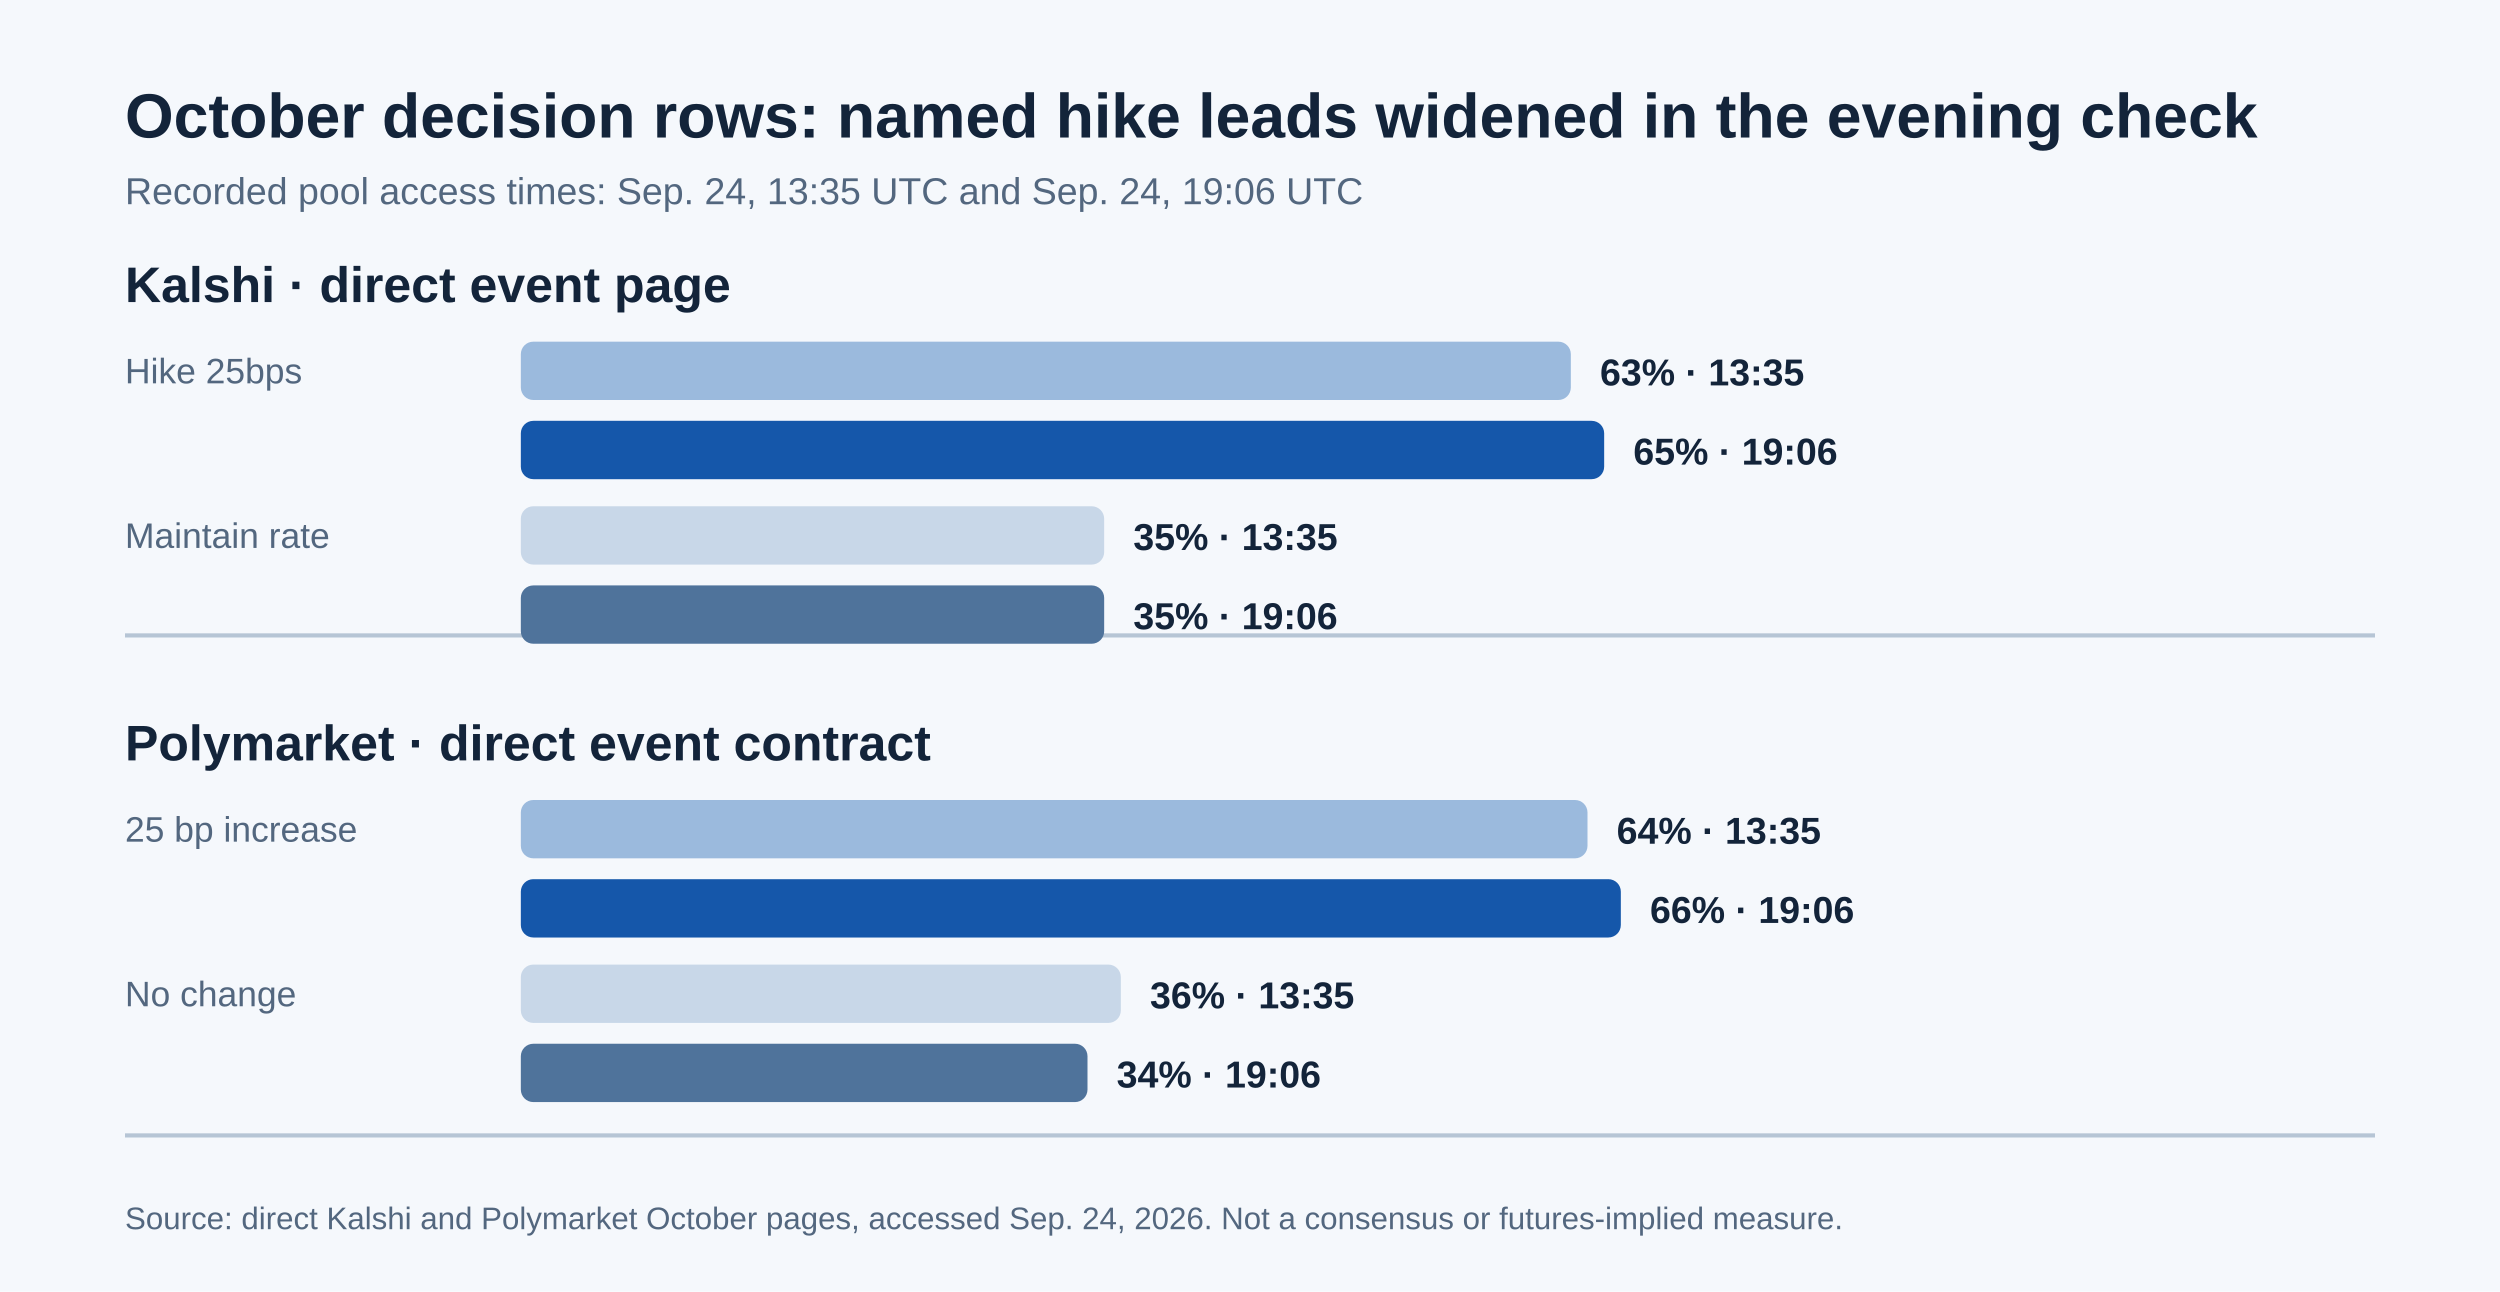
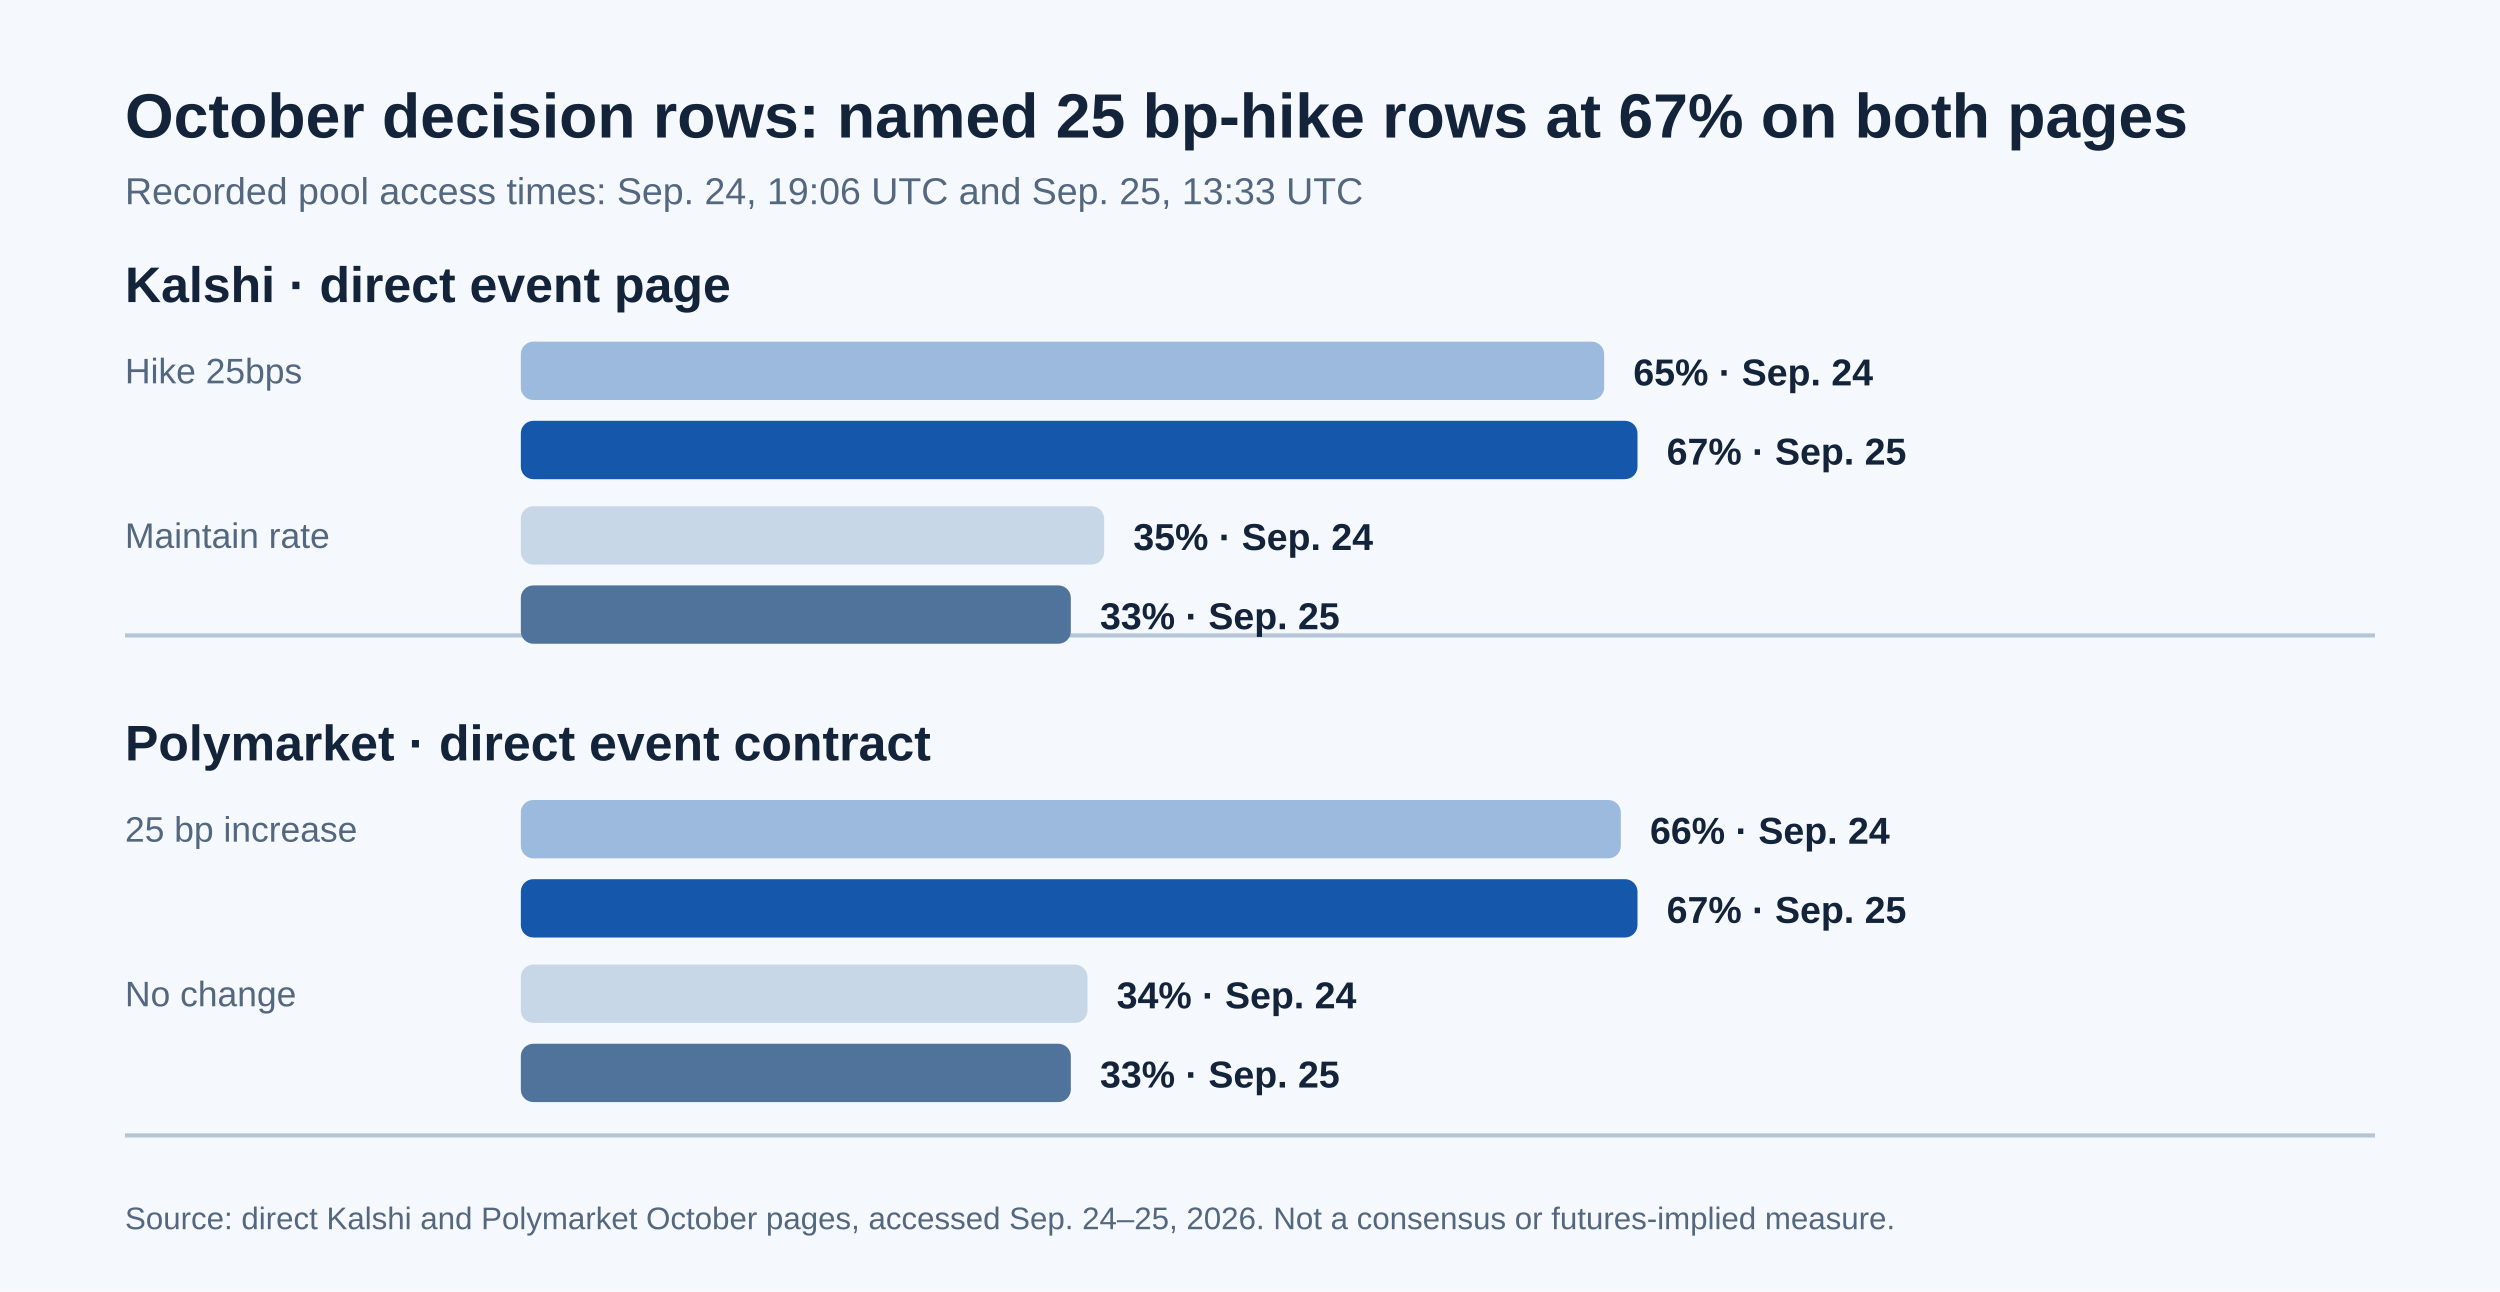
<svg xmlns="http://www.w3.org/2000/svg" width="1200" height="620" viewBox="0 0 1200 620" role="img" aria-labelledby="title desc">
  <rect width="1200" height="620" fill="#f5f8fc" />
-   <text x="60" y="66" fill="#13243a" font-family="Arial, sans-serif" font-size="30" font-weight="700">October decision rows: named hike leads widened in the evening check</text>
-   <text x="60" y="98" fill="#53677f" font-family="Arial, sans-serif" font-size="18">Recorded pool access times: Sep. 24, 13:35 UTC and Sep. 24, 19:06 UTC</text>
+   <text x="60" y="66" fill="#13243a" font-family="Arial, sans-serif" font-size="30" font-weight="700">October decision rows: named 25 bp-hike rows at 67% on both pages</text>
+   <text x="60" y="98" fill="#53677f" font-family="Arial, sans-serif" font-size="18">Recorded pool access times: Sep. 24, 19:06 UTC and Sep. 25, 13:33 UTC</text>
  <line x1="60" y1="305" x2="1140" y2="305" stroke="#b6c5d5" stroke-width="2" />
  <line x1="60" y1="545" x2="1140" y2="545" stroke="#b6c5d5" stroke-width="2" />
  <text x="60" y="145" fill="#13243a" font-family="Arial, sans-serif" font-size="24" font-weight="700">Kalshi · direct event page</text>
  <text x="60" y="365" fill="#13243a" font-family="Arial, sans-serif" font-size="24" font-weight="700">Polymarket · direct event contract</text>
  <text x="60" y="184" fill="#53677f" font-family="Arial, sans-serif" font-size="17">Hike 25bps</text>
-   <rect x="250" y="164" width="504" height="28" rx="6" fill="#9bbadd" />
-   <rect x="250" y="202" width="520" height="28" rx="6" fill="#1557aa" />
-   <text x="768" y="185" fill="#13243a" font-family="Arial, sans-serif" font-size="18" font-weight="700">63% · 13:35</text>
-   <text x="784" y="223" fill="#13243a" font-family="Arial, sans-serif" font-size="18" font-weight="700">65% · 19:06</text>
+   <rect x="250" y="164" width="520" height="28" rx="6" fill="#9bbadd" />
+   <rect x="250" y="202" width="536" height="28" rx="6" fill="#1557aa" />
+   <text x="784" y="185" fill="#13243a" font-family="Arial, sans-serif" font-size="18" font-weight="700">65% · Sep. 24</text>
+   <text x="800" y="223" fill="#13243a" font-family="Arial, sans-serif" font-size="18" font-weight="700">67% · Sep. 25</text>
  <text x="60" y="263" fill="#53677f" font-family="Arial, sans-serif" font-size="17">Maintain rate</text>
  <rect x="250" y="243" width="280" height="28" rx="6" fill="#c8d7e8" />
-   <rect x="250" y="281" width="280" height="28" rx="6" fill="#4f739b" />
-   <text x="544" y="264" fill="#13243a" font-family="Arial, sans-serif" font-size="18" font-weight="700">35% · 13:35</text>
-   <text x="544" y="302" fill="#13243a" font-family="Arial, sans-serif" font-size="18" font-weight="700">35% · 19:06</text>
+   <rect x="250" y="281" width="264" height="28" rx="6" fill="#4f739b" />
+   <text x="544" y="264" fill="#13243a" font-family="Arial, sans-serif" font-size="18" font-weight="700">35% · Sep. 24</text>
+   <text x="528" y="302" fill="#13243a" font-family="Arial, sans-serif" font-size="18" font-weight="700">33% · Sep. 25</text>
  <text x="60" y="404" fill="#53677f" font-family="Arial, sans-serif" font-size="17">25 bp increase</text>
-   <rect x="250" y="384" width="512" height="28" rx="6" fill="#9bbadd" />
-   <rect x="250" y="422" width="528" height="28" rx="6" fill="#1557aa" />
-   <text x="776" y="405" fill="#13243a" font-family="Arial, sans-serif" font-size="18" font-weight="700">64% · 13:35</text>
-   <text x="792" y="443" fill="#13243a" font-family="Arial, sans-serif" font-size="18" font-weight="700">66% · 19:06</text>
+   <rect x="250" y="384" width="528" height="28" rx="6" fill="#9bbadd" />
+   <rect x="250" y="422" width="536" height="28" rx="6" fill="#1557aa" />
+   <text x="792" y="405" fill="#13243a" font-family="Arial, sans-serif" font-size="18" font-weight="700">66% · Sep. 24</text>
+   <text x="800" y="443" fill="#13243a" font-family="Arial, sans-serif" font-size="18" font-weight="700">67% · Sep. 25</text>
  <text x="60" y="483" fill="#53677f" font-family="Arial, sans-serif" font-size="17">No change</text>
-   <rect x="250" y="463" width="288" height="28" rx="6" fill="#c8d7e8" />
-   <rect x="250" y="501" width="272" height="28" rx="6" fill="#4f739b" />
-   <text x="552" y="484" fill="#13243a" font-family="Arial, sans-serif" font-size="18" font-weight="700">36% · 13:35</text>
-   <text x="536" y="522" fill="#13243a" font-family="Arial, sans-serif" font-size="18" font-weight="700">34% · 19:06</text>
-   <text x="60" y="590" fill="#53677f" font-family="Arial, sans-serif" font-size="15">Source: direct Kalshi and Polymarket October pages, accessed Sep. 24, 2026. Not a consensus or futures-implied measure.</text>
+   <rect x="250" y="463" width="272" height="28" rx="6" fill="#c8d7e8" />
+   <rect x="250" y="501" width="264" height="28" rx="6" fill="#4f739b" />
+   <text x="536" y="484" fill="#13243a" font-family="Arial, sans-serif" font-size="18" font-weight="700">34% · Sep. 24</text>
+   <text x="528" y="522" fill="#13243a" font-family="Arial, sans-serif" font-size="18" font-weight="700">33% · Sep. 25</text>
+   <text x="60" y="590" fill="#53677f" font-family="Arial, sans-serif" font-size="15">Source: direct Kalshi and Polymarket October pages, accessed Sep. 24–25, 2026. Not a consensus or futures-implied measure.</text>
</svg>
